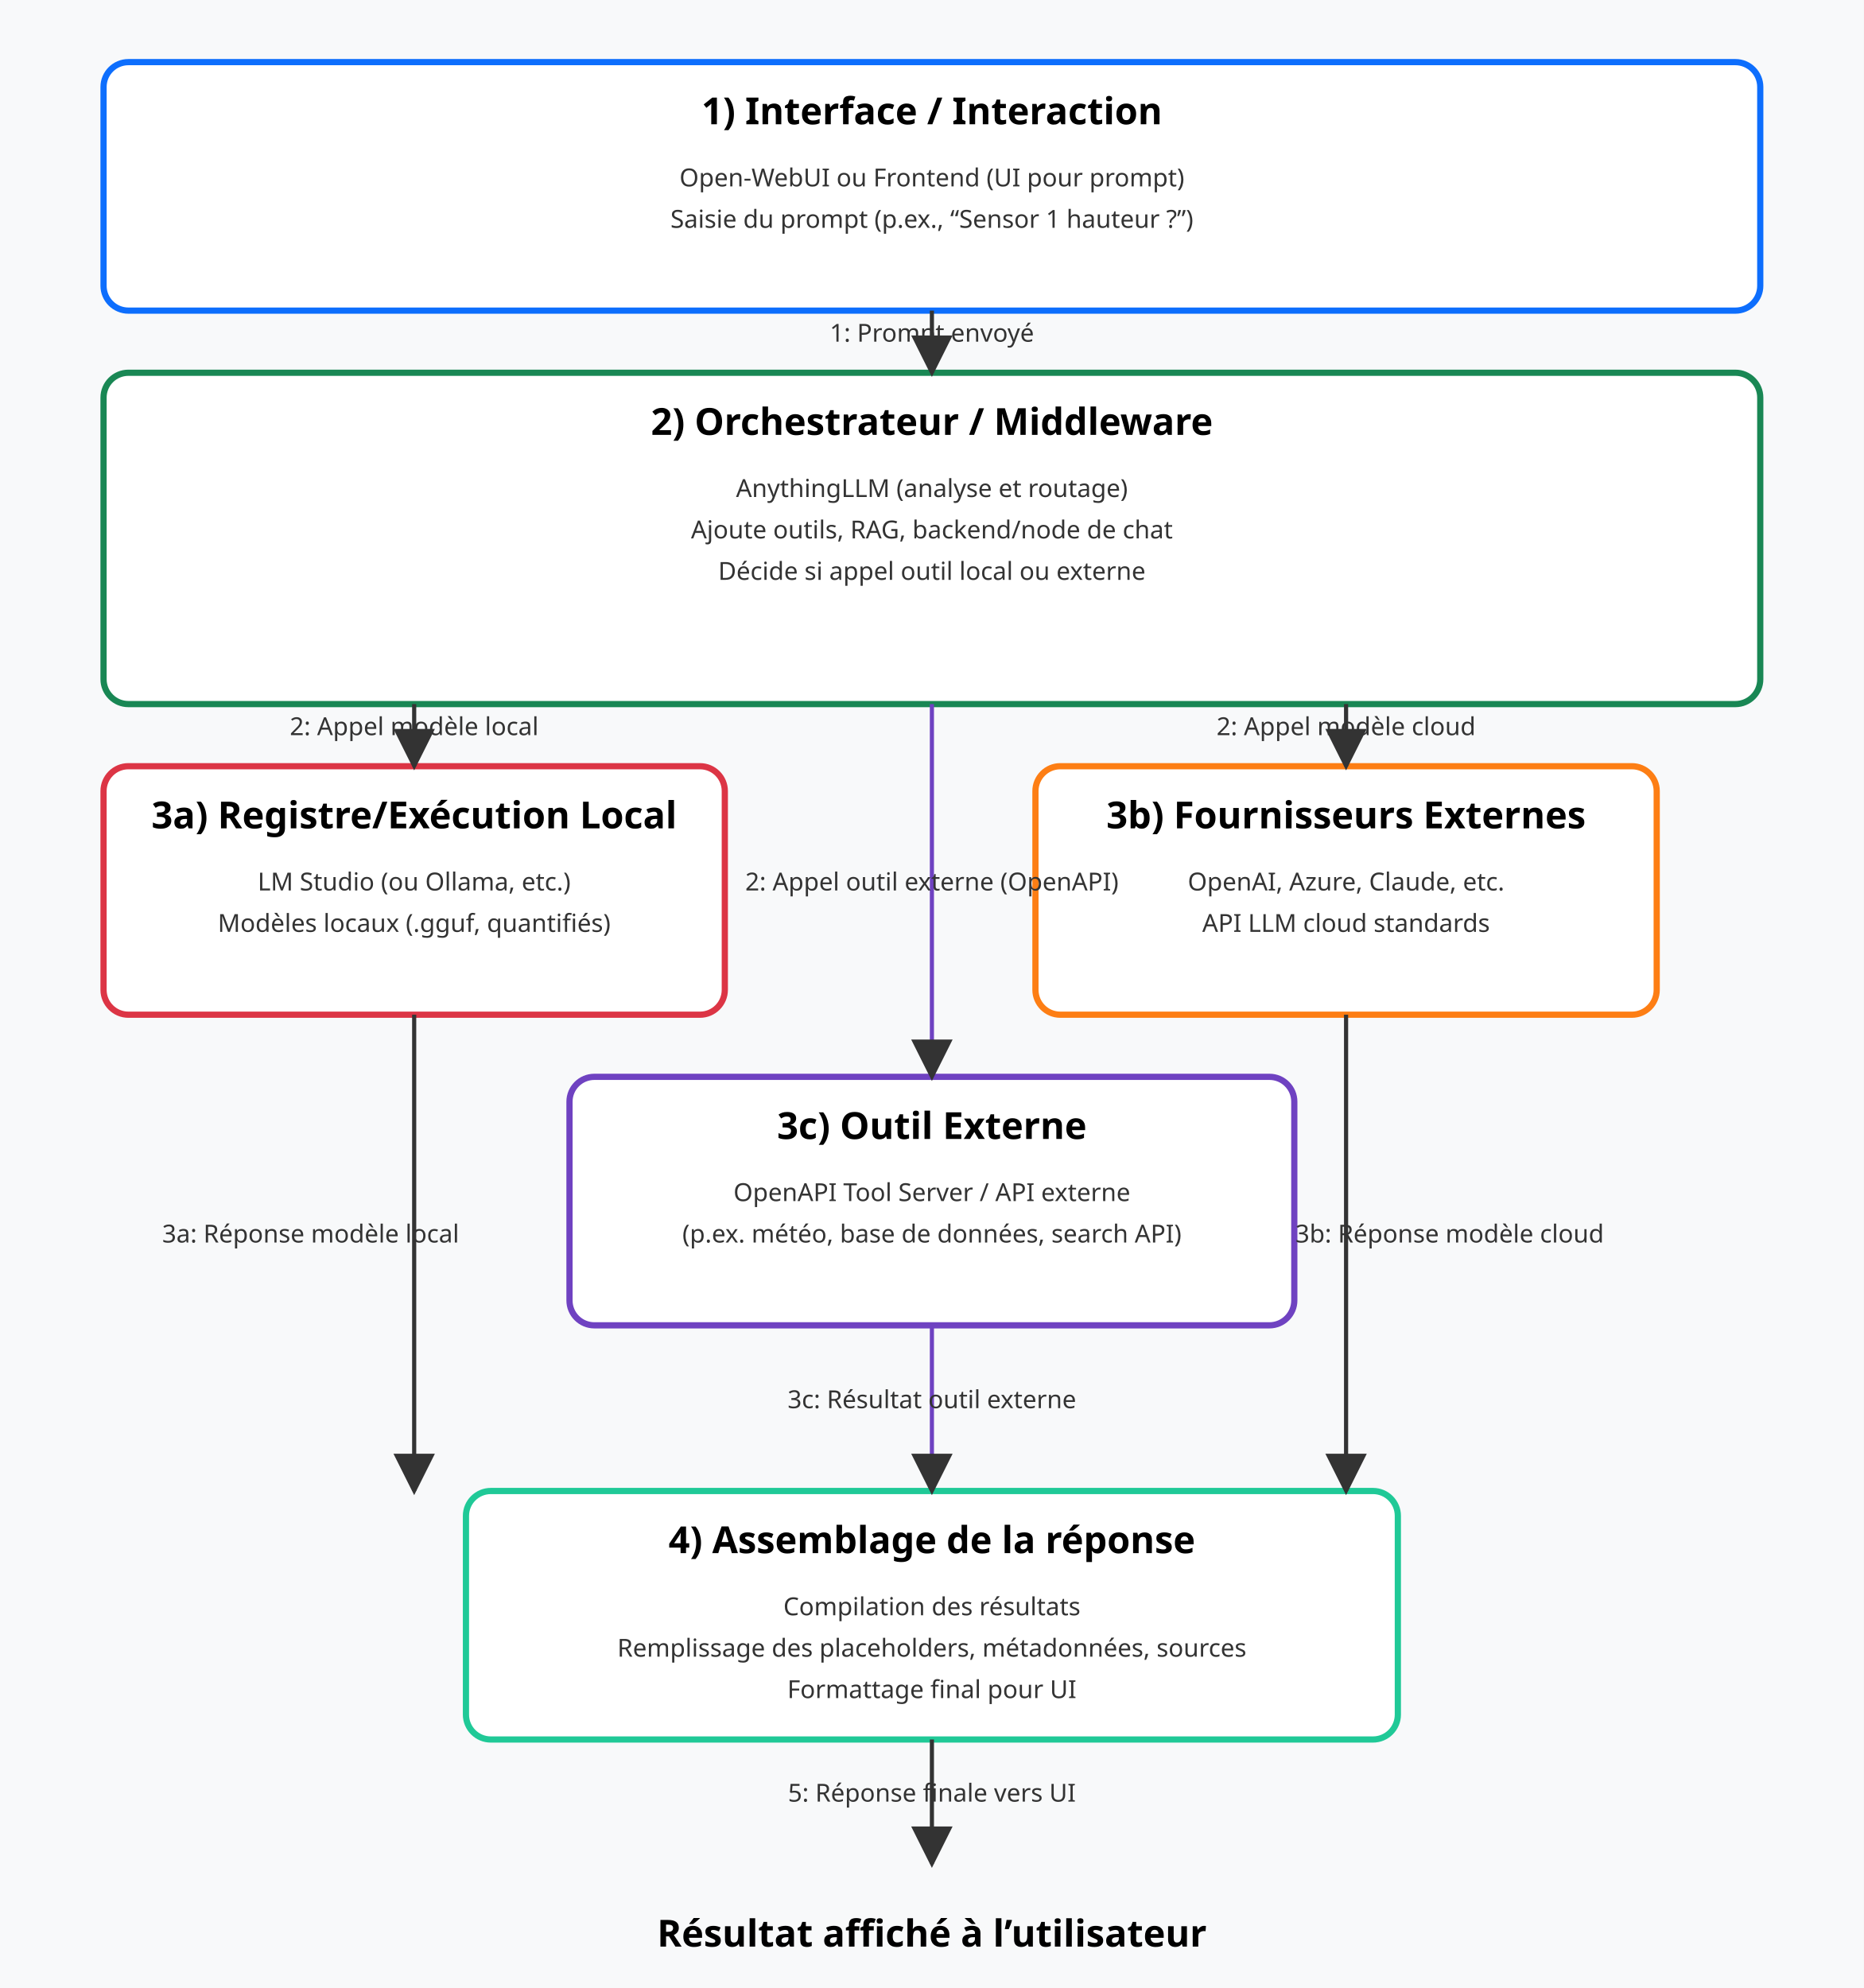
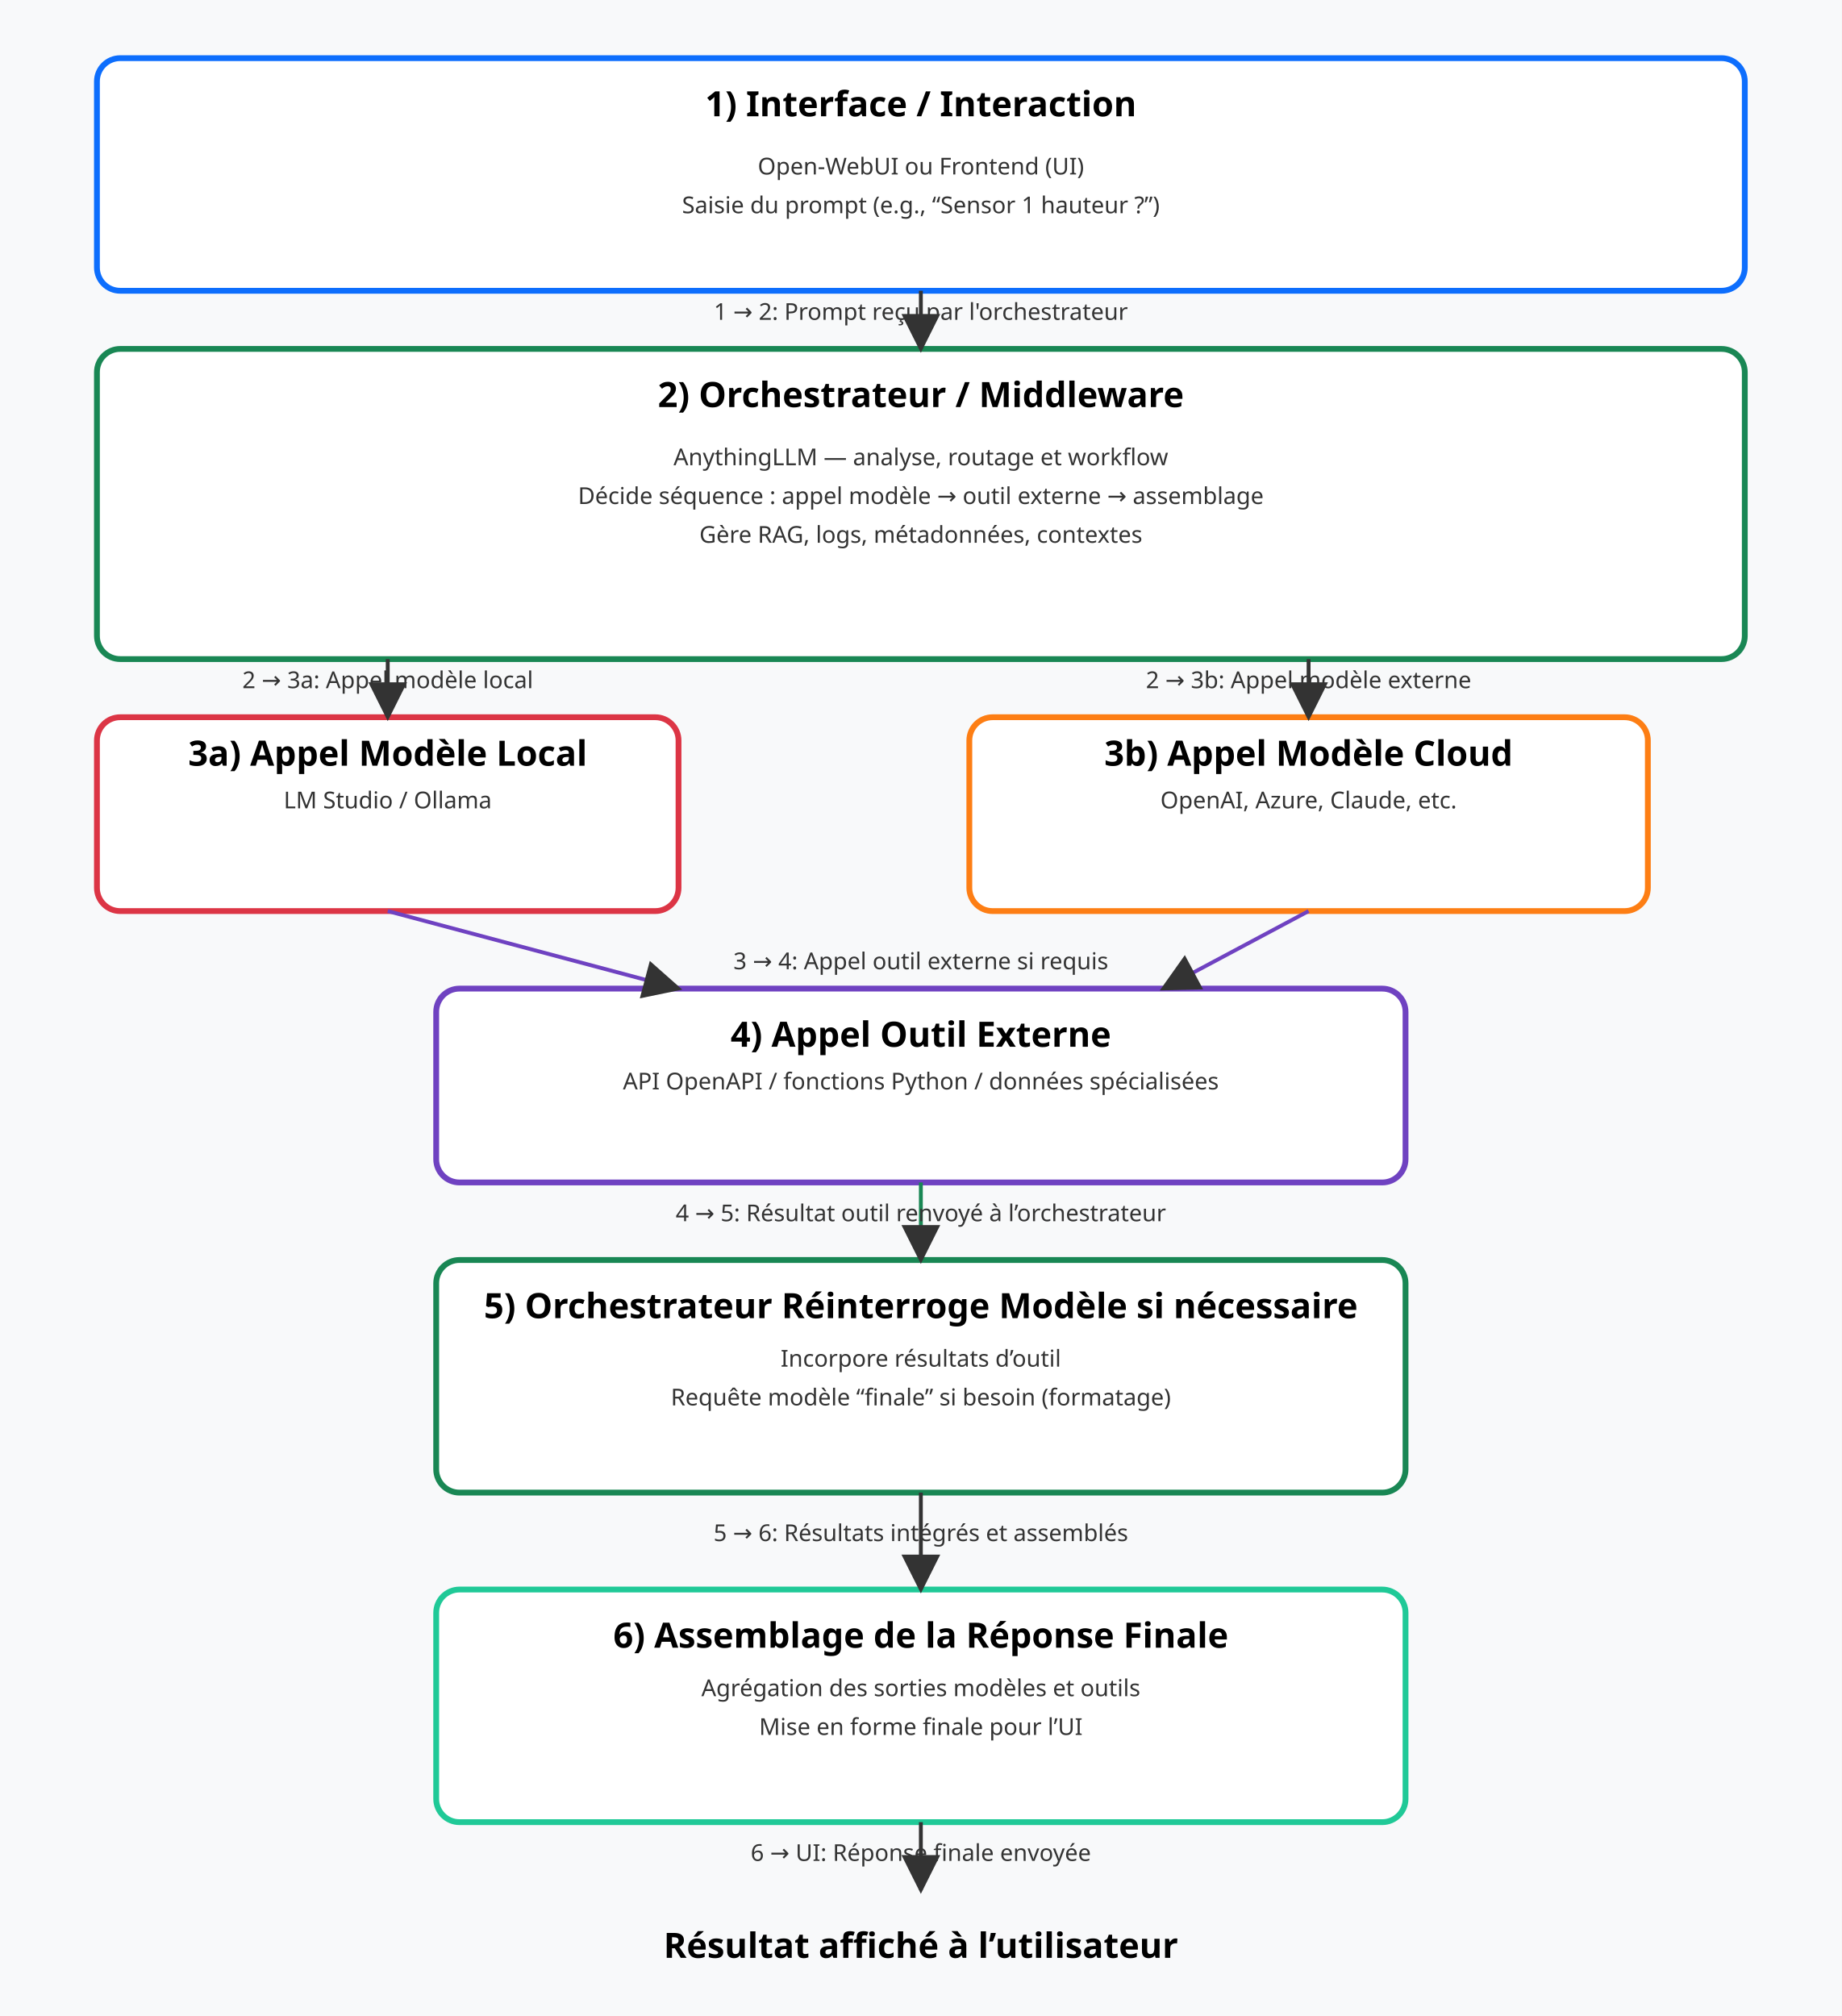
- <svg xmlns="http://www.w3.org/2000/svg" width="900" height="960" viewBox="0 0 900 960">
+ <svg xmlns="http://www.w3.org/2000/svg" width="950" height="1040" viewBox="0 0 950 1040">
  <style>
    .box { fill: #fff; stroke-width: 3; }
    .interface { stroke: #0d6efd; }
    .orchestrator { stroke: #198754; }
    .registry { stroke: #dc3545; }
    .provider { stroke: #fd7e14; }
    .external { stroke: #6f42c1; }
    .assemble { stroke: #20c997; }
    .step-label { font-size: 12px; font-family: sans-serif; fill: #333; }
    .title { font-size: 18px; font-family: sans-serif; fill: #000; font-weight: bold; }
  </style>
-   <rect width="900" height="960" fill="#f8f9fa" />
-   <rect x="50" y="30" width="800" height="120" rx="12" class="box interface" />
-   <text x="450" y="60" text-anchor="middle" class="title" fill="#0d6efd">1) Interface / Interaction</text>
-   <text x="450" y="90" text-anchor="middle" class="step-label">Open-WebUI ou Frontend (UI pour prompt)</text>
-   <text x="450" y="110" text-anchor="middle" class="step-label">Saisie du prompt (p.ex., “Sensor 1 hauteur ?”)</text>
-   <rect x="50" y="180" width="800" height="160" rx="12" class="box orchestrator" />
-   <text x="450" y="210" text-anchor="middle" class="title" fill="#198754">2) Orchestrateur / Middleware</text>
-   <text x="450" y="240" text-anchor="middle" class="step-label">AnythingLLM (analyse et routage)</text>
-   <text x="450" y="260" text-anchor="middle" class="step-label">Ajoute outils, RAG, backend/node de chat</text>
-   <text x="450" y="280" text-anchor="middle" class="step-label">Décide si appel outil local ou externe</text>
-   <rect x="50" y="370" width="300" height="120" rx="12" class="box registry" />
-   <text x="200" y="400" text-anchor="middle" class="title" fill="#dc3545">3a) Registre/Exécution Local</text>
-   <text x="200" y="430" text-anchor="middle" class="step-label">LM Studio (ou Ollama, etc.)</text>
-   <text x="200" y="450" text-anchor="middle" class="step-label">Modèles locaux (.gguf, quantifiés)</text>
-   <rect x="500" y="370" width="300" height="120" rx="12" class="box provider" />
-   <text x="650" y="400" text-anchor="middle" class="title" fill="#fd7e14">3b) Fournisseurs Externes</text>
-   <text x="650" y="430" text-anchor="middle" class="step-label">OpenAI, Azure, Claude, etc.</text>
-   <text x="650" y="450" text-anchor="middle" class="step-label">API LLM cloud standards</text>
-   <rect x="275" y="520" width="350" height="120" rx="12" class="box external" />
-   <text x="450" y="550" text-anchor="middle" class="title" fill="#6f42c1">3c) Outil Externe</text>
-   <text x="450" y="580" text-anchor="middle" class="step-label">OpenAPI Tool Server / API externe</text>
-   <text x="450" y="600" text-anchor="middle" class="step-label">(p.ex. météo, base de données, search API)</text>
-   <rect x="225" y="720" width="450" height="120" rx="12" class="box assemble" />
-   <text x="450" y="750" text-anchor="middle" class="title" fill="#20c997">4) Assemblage de la réponse</text>
-   <text x="450" y="780" text-anchor="middle" class="step-label">Compilation des résultats</text>
-   <text x="450" y="800" text-anchor="middle" class="step-label">Remplissage des placeholders, métadonnées, sources</text>
-   <text x="450" y="820" text-anchor="middle" class="step-label">Formattage final pour UI</text>
+   <rect width="950" height="1040" fill="#f8f9fa" />
+   <rect x="50" y="30" width="850" height="120" rx="12" class="box interface" />
+   <text x="475" y="60" text-anchor="middle" class="title" fill="#0d6efd">1) Interface / Interaction</text>
+   <text x="475" y="90" text-anchor="middle" class="step-label">Open-WebUI ou Frontend (UI)</text>
+   <text x="475" y="110" text-anchor="middle" class="step-label">Saisie du prompt (e.g., “Sensor 1 hauteur ?”)</text>
+   <rect x="50" y="180" width="850" height="160" rx="12" class="box orchestrator" />
+   <text x="475" y="210" text-anchor="middle" class="title" fill="#198754">2) Orchestrateur / Middleware</text>
+   <text x="475" y="240" text-anchor="middle" class="step-label">AnythingLLM — analyse, routage et workflow</text>
+   <text x="475" y="260" text-anchor="middle" class="step-label">Décide séquence : appel modèle → outil externe → assemblage</text>
+   <text x="475" y="280" text-anchor="middle" class="step-label">Gère RAG, logs, métadonnées, contextes</text>
+   <rect x="50" y="370" width="300" height="100" rx="12" class="box registry" />
+   <text x="200" y="395" text-anchor="middle" class="title" fill="#dc3545">3a) Appel Modèle Local</text>
+   <text x="200" y="417" text-anchor="middle" class="step-label">LM Studio / Ollama</text>
+   <rect x="500" y="370" width="350" height="100" rx="12" class="box provider" />
+   <text x="675" y="395" text-anchor="middle" class="title" fill="#fd7e14">3b) Appel Modèle Cloud</text>
+   <text x="675" y="417" text-anchor="middle" class="step-label">OpenAI, Azure, Claude, etc.</text>
+   <rect x="225" y="510" width="500" height="100" rx="12" class="box external" />
+   <text x="475" y="540" text-anchor="middle" class="title" fill="#6f42c1">4) Appel Outil Externe</text>
+   <text x="475" y="562" text-anchor="middle" class="step-label">API OpenAPI / fonctions Python / données spécialisées</text>
+   <rect x="225" y="650" width="500" height="120" rx="12" class="box orchestrator" />
+   <text x="475" y="680" text-anchor="middle" class="title" fill="#198754">5) Orchestrateur Réinterroge Modèle si nécessaire</text>
+   <text x="475" y="705" text-anchor="middle" class="step-label">Incorpore résultats d’outil</text>
+   <text x="475" y="725" text-anchor="middle" class="step-label">Requête modèle “finale” si besoin (formatage)</text>
+   <rect x="225" y="820" width="500" height="120" rx="12" class="box assemble" />
+   <text x="475" y="850" text-anchor="middle" class="title" fill="#20c997">6) Assemblage de la Réponse Finale</text>
+   <text x="475" y="875" text-anchor="middle" class="step-label">Agrégation des sorties modèles et outils</text>
+   <text x="475" y="895" text-anchor="middle" class="step-label">Mise en forme finale pour l’UI</text>
  <defs>
    <marker id="arrow" markerWidth="10" markerHeight="10" refX="9" refY="5" orient="auto">
      <path d="M0,0 L10,5 L0,10 z" fill="#333" />
    </marker>
  </defs>
-   <line x1="450" y1="150" x2="450" y2="180" stroke="#333" stroke-width="2" marker-end="url(#arrow)" />
-   <text x="450" y="165" text-anchor="middle" class="step-label">1: Prompt envoyé</text>
+   <line x1="475" y1="150" x2="475" y2="180" stroke="#333" stroke-width="2" marker-end="url(#arrow)" />
+   <text x="475" y="165" text-anchor="middle" class="step-label">1 → 2: Prompt reçu par l'orchestrateur</text>
  <line x1="200" y1="340" x2="200" y2="370" stroke="#333" stroke-width="2" marker-end="url(#arrow)" />
-   <text x="200" y="355" text-anchor="middle" class="step-label">2: Appel modèle local</text>
-   <line x1="650" y1="340" x2="650" y2="370" stroke="#333" stroke-width="2" marker-end="url(#arrow)" />
-   <text x="650" y="355" text-anchor="middle" class="step-label">2: Appel modèle cloud</text>
-   <line x1="450" y1="340" x2="450" y2="520" stroke="#6f42c1" stroke-width="2" marker-end="url(#arrow)" />
-   <text x="450" y="430" text-anchor="middle" class="step-label" fill="#6f42c1">2: Appel outil externe (OpenAPI)</text>
-   <line x1="200" y1="490" x2="200" y2="720" stroke="#333" stroke-width="2" marker-end="url(#arrow)" />
-   <text x="150" y="600" text-anchor="middle" class="step-label">3a: Réponse modèle local</text>
-   <line x1="650" y1="490" x2="650" y2="720" stroke="#333" stroke-width="2" marker-end="url(#arrow)" />
-   <text x="700" y="600" text-anchor="middle" class="step-label">3b: Réponse modèle cloud</text>
-   <line x1="450" y1="640" x2="450" y2="720" stroke="#6f42c1" stroke-width="2" marker-end="url(#arrow)" />
-   <text x="450" y="680" text-anchor="middle" class="step-label" fill="#6f42c1">3c: Résultat outil externe</text>
-   <line x1="450" y1="840" x2="450" y2="900" stroke="#333" stroke-width="2" marker-end="url(#arrow)" />
-   <text x="450" y="870" text-anchor="middle" class="step-label">5: Réponse finale vers UI</text>
-   <text x="450" y="940" text-anchor="middle" class="title">Résultat affiché à l’utilisateur</text>
+   <text x="200" y="355" text-anchor="middle" class="step-label">2 → 3a: Appel modèle local</text>
+   <line x1="675" y1="340" x2="675" y2="370" stroke="#333" stroke-width="2" marker-end="url(#arrow)" />
+   <text x="675" y="355" text-anchor="middle" class="step-label">2 → 3b: Appel modèle externe</text>
+   <line x1="200" y1="470" x2="350" y2="510" stroke="#6f42c1" stroke-width="2" marker-end="url(#arrow)" />
+   <line x1="675" y1="470" x2="600" y2="510" stroke="#6f42c1" stroke-width="2" marker-end="url(#arrow)" />
+   <text x="475" y="500" text-anchor="middle" class="step-label" fill="#6f42c1">3 → 4: Appel outil externe si requis</text>
+   <line x1="475" y1="610" x2="475" y2="650" stroke="#198754" stroke-width="2" marker-end="url(#arrow)" />
+   <text x="475" y="630" text-anchor="middle" class="step-label">4 → 5: Résultat outil renvoyé à l’orchestrateur</text>
+   <line x1="475" y1="770" x2="475" y2="820" stroke="#333" stroke-width="2" marker-end="url(#arrow)" />
+   <text x="475" y="795" text-anchor="middle" class="step-label">5 → 6: Résultats intégrés et assemblés</text>
+   <line x1="475" y1="940" x2="475" y2="975" stroke="#333" stroke-width="2" marker-end="url(#arrow)" />
+   <text x="475" y="960" text-anchor="middle" class="step-label">6 → UI: Réponse finale envoyée</text>
+   <text x="475" y="1010" text-anchor="middle" class="title">Résultat affiché à l’utilisateur</text>
</svg>
